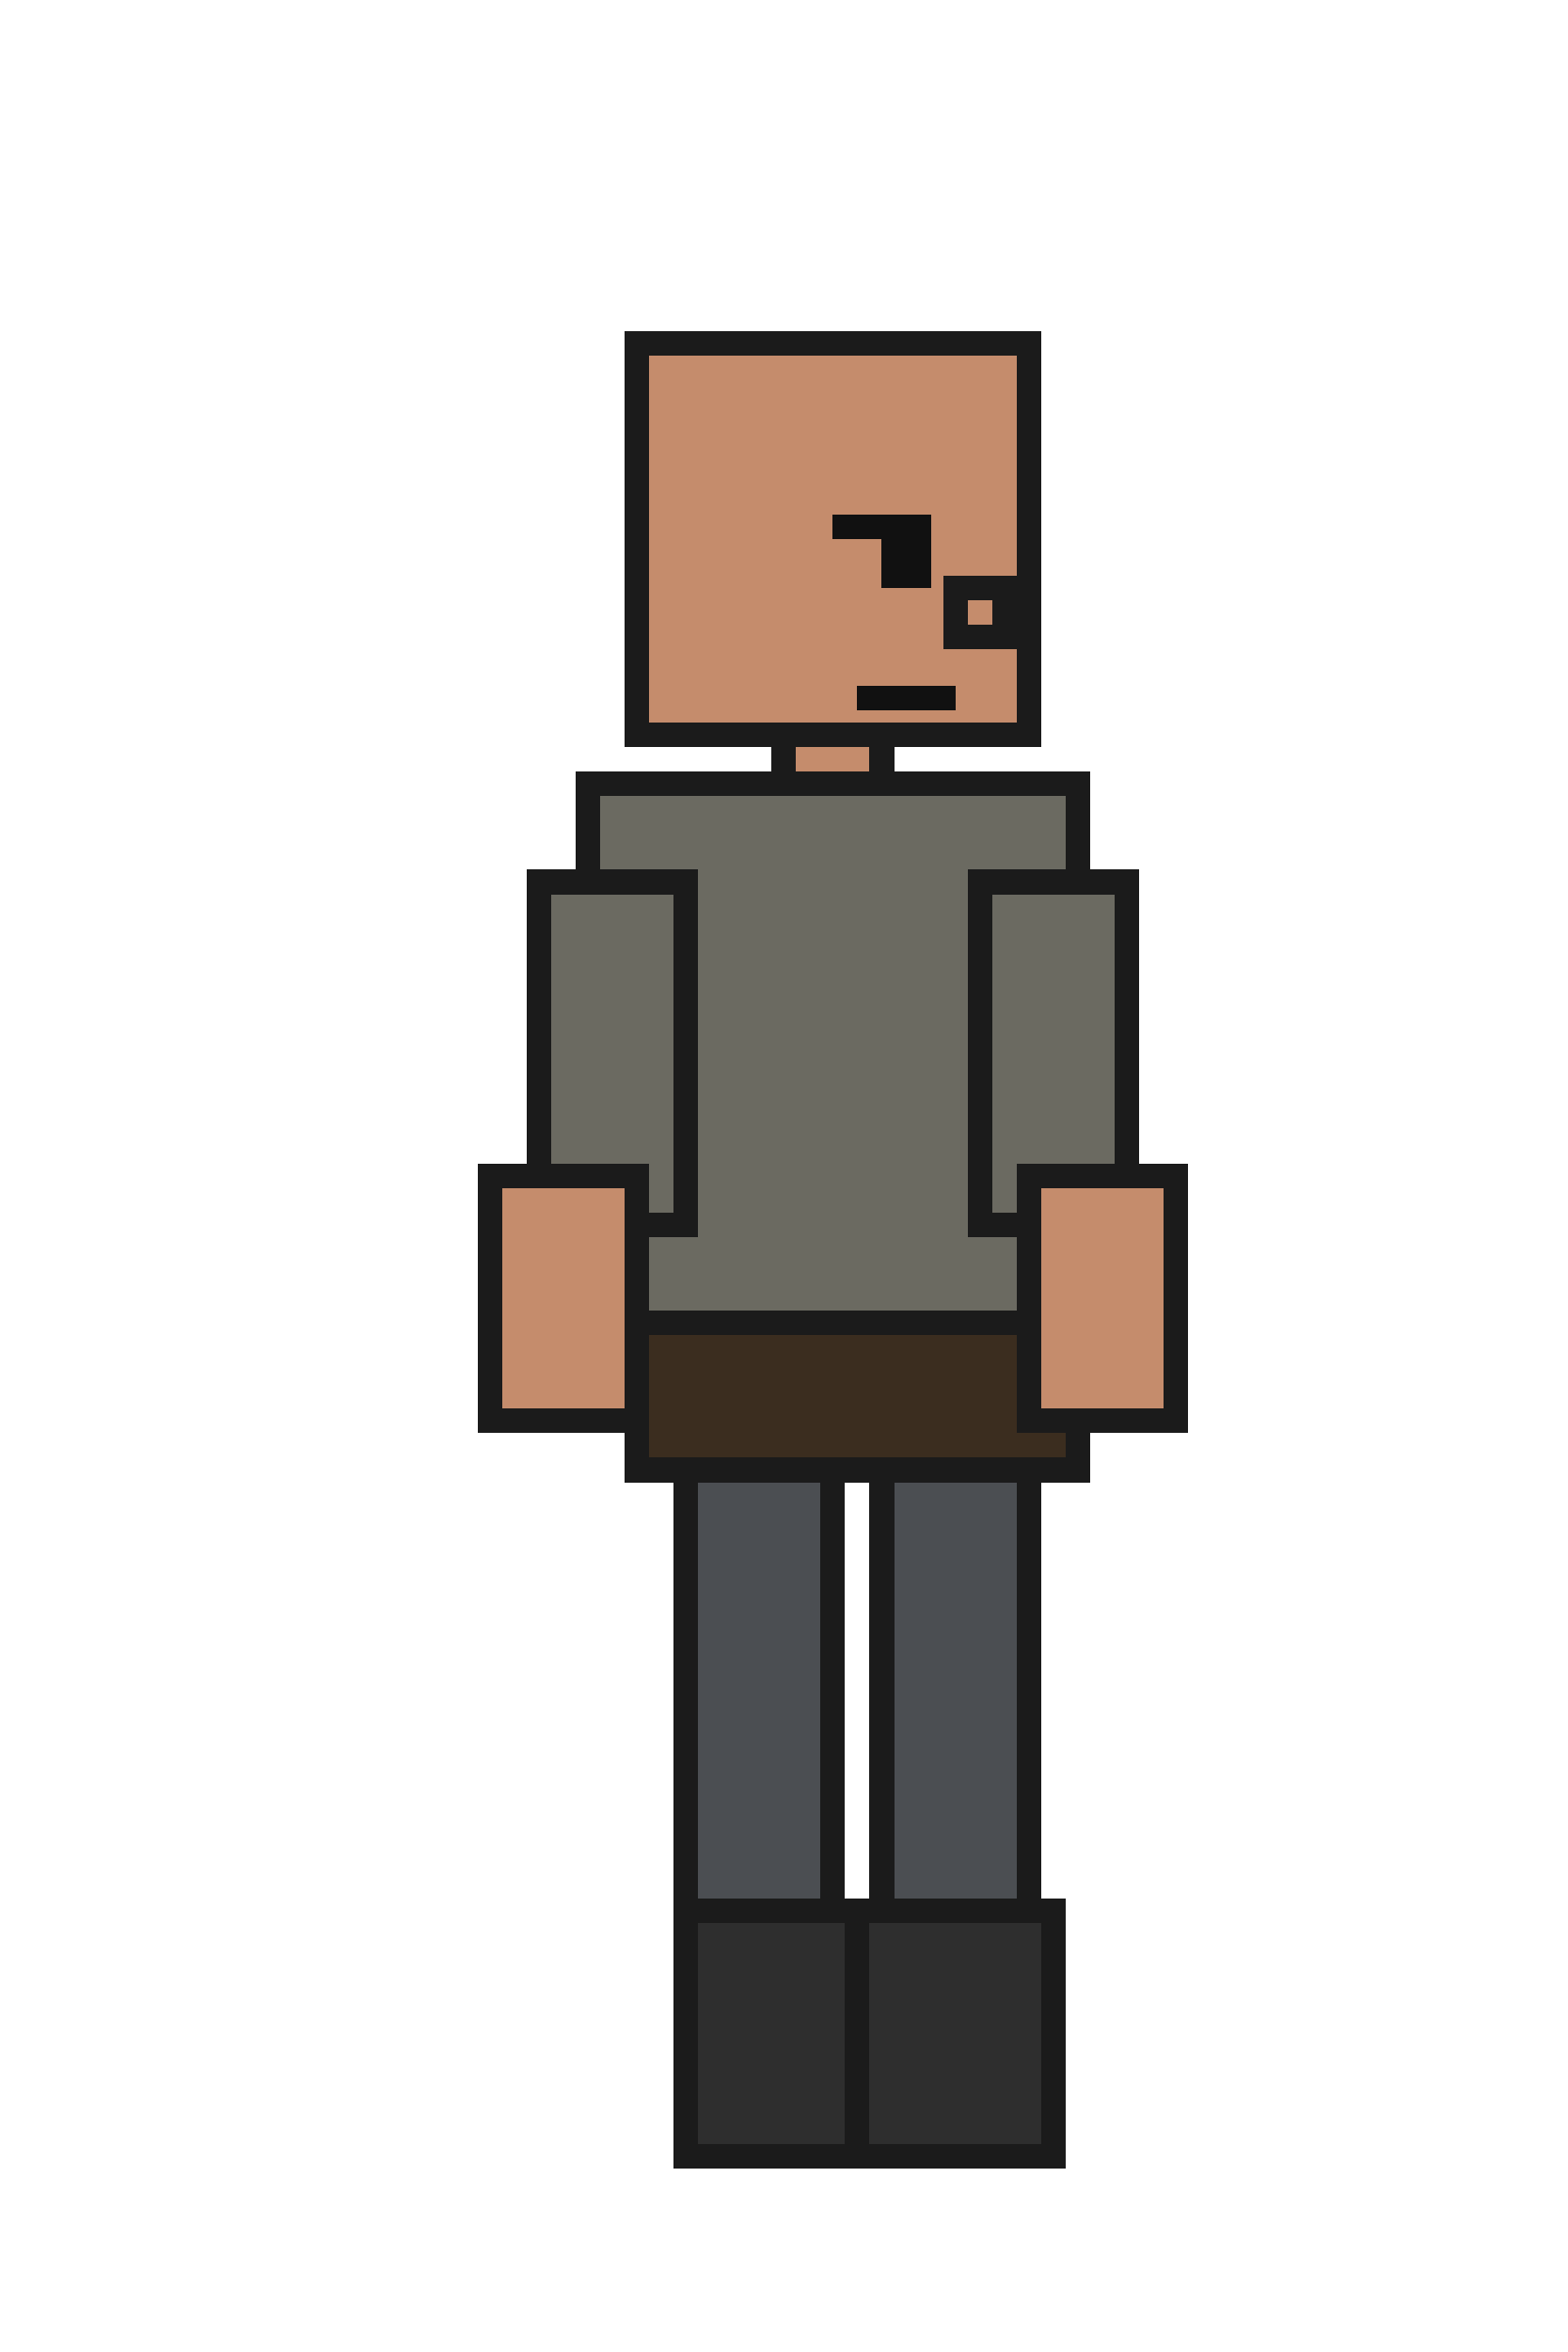
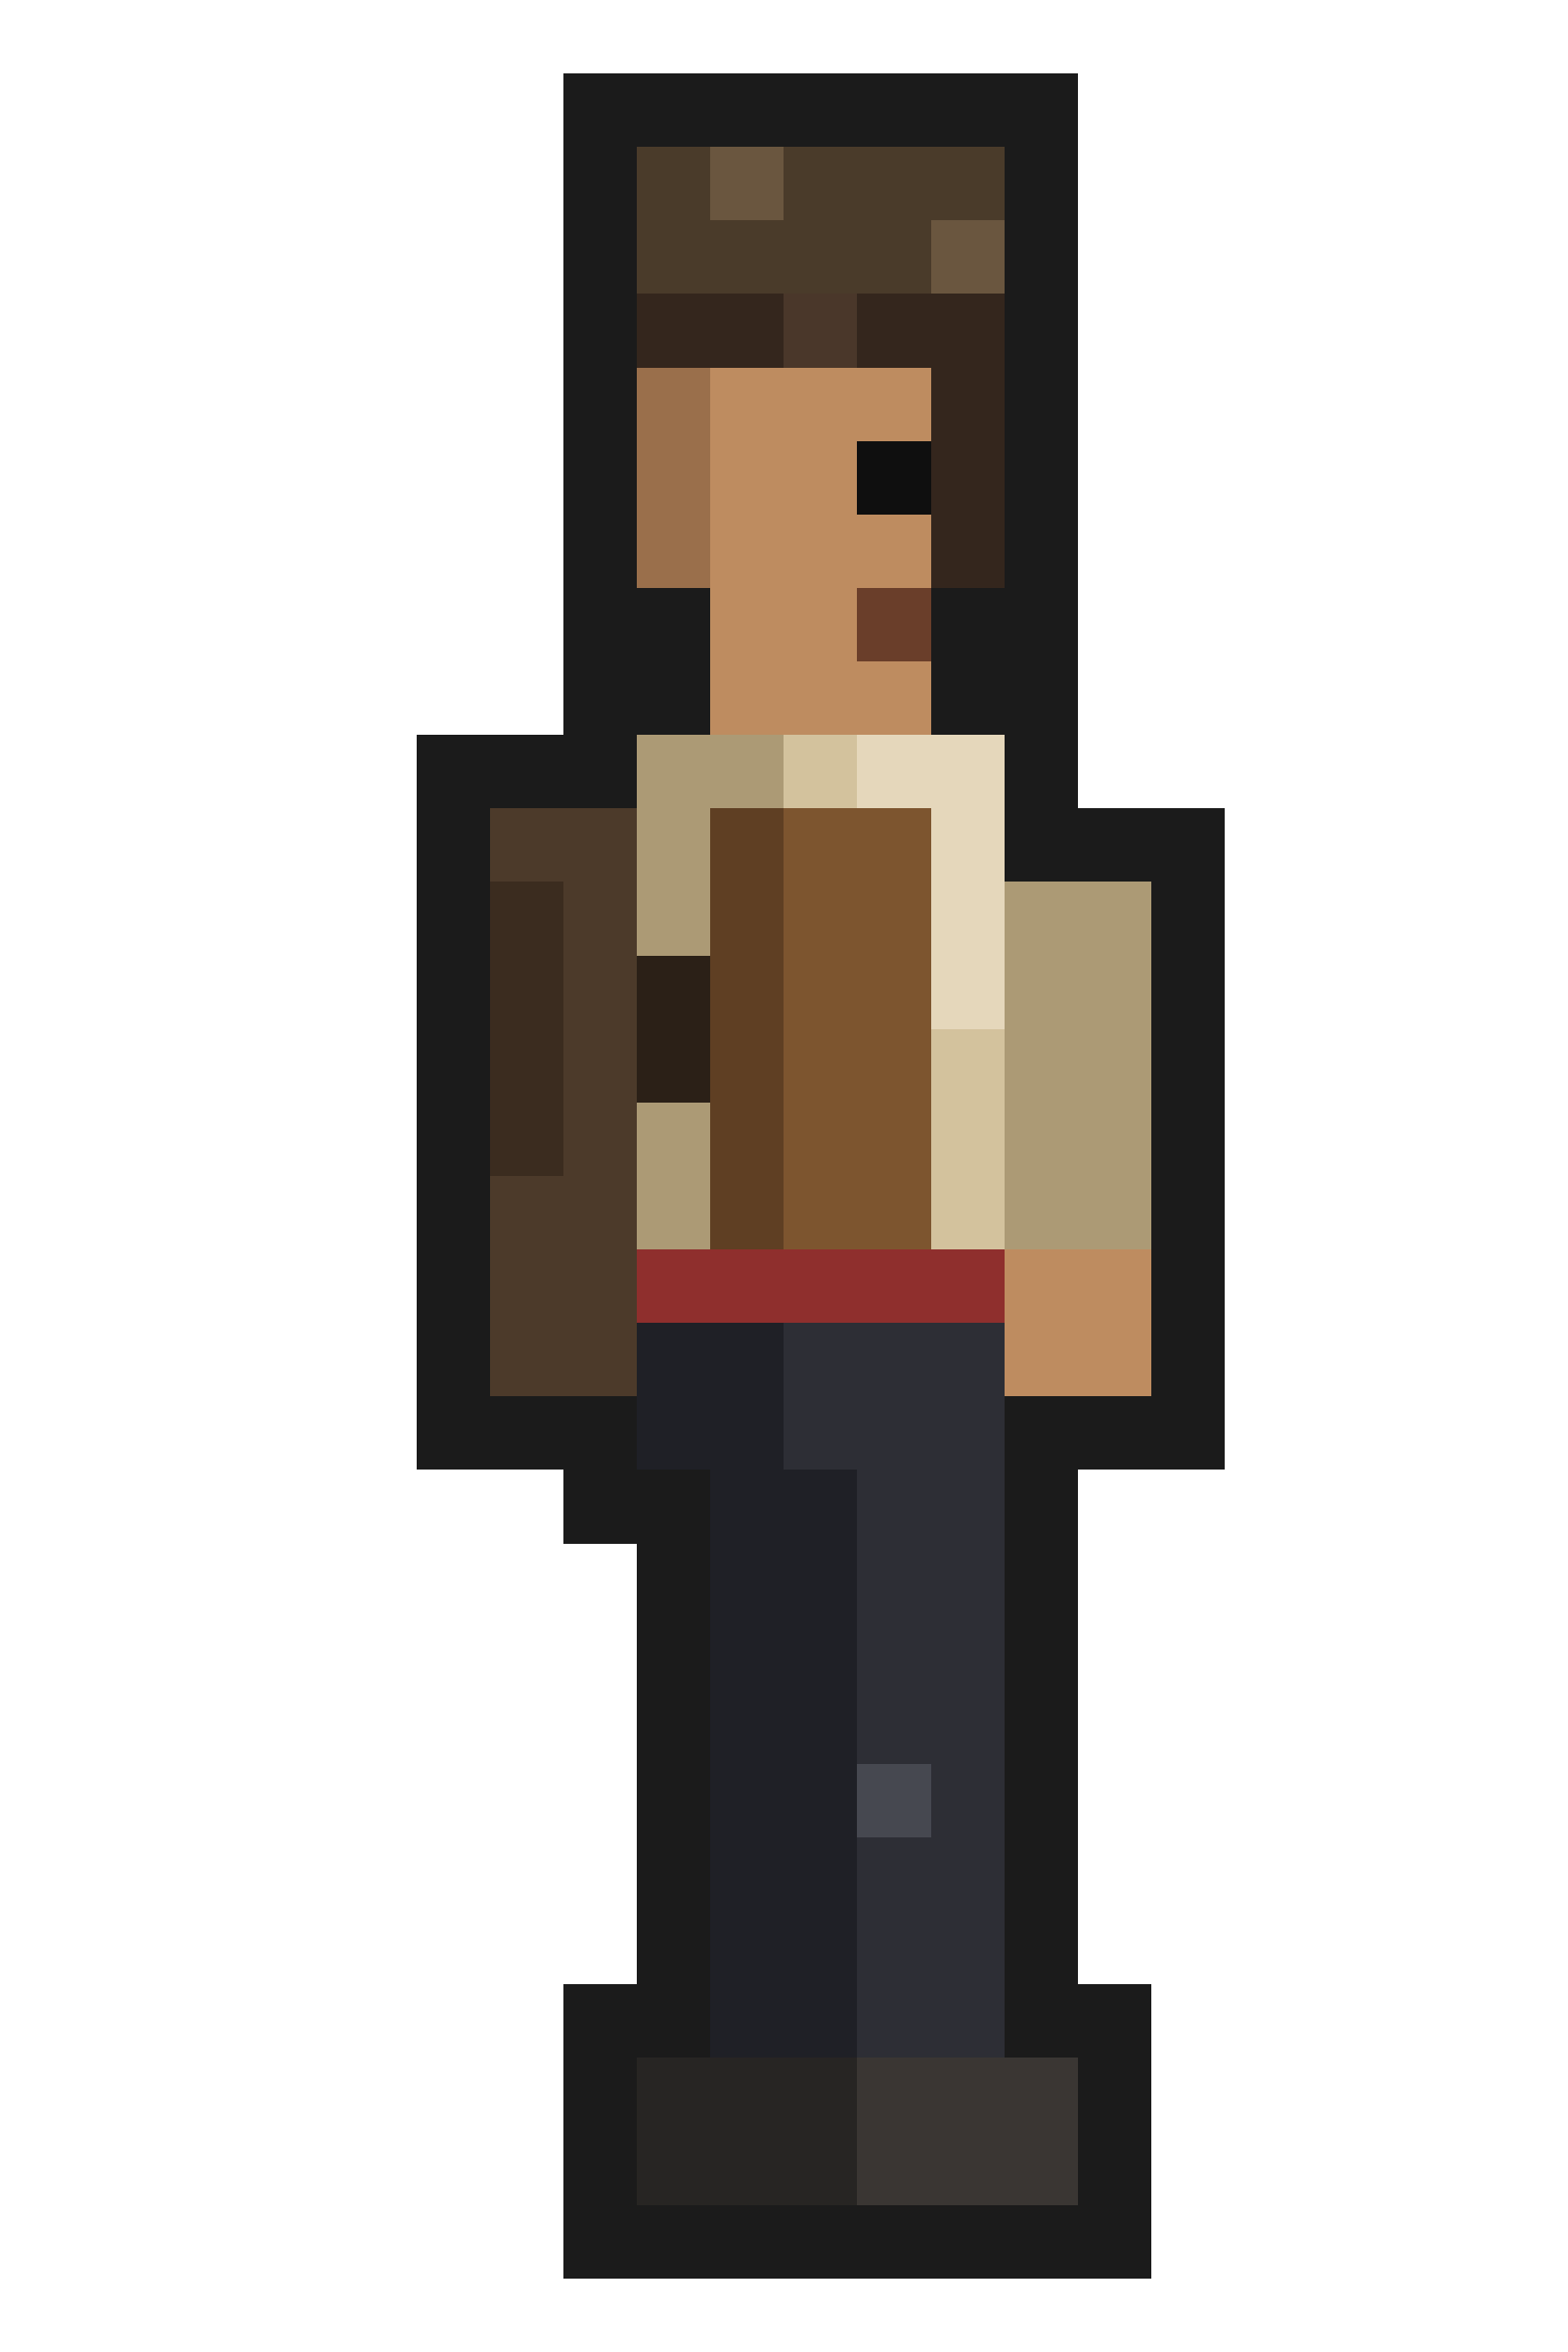
<svg xmlns="http://www.w3.org/2000/svg" width="64" height="96" viewBox="0 0 64 96" shape-rendering="crispEdges">
-   <g stroke-linejoin="miter" stroke-linecap="butt">
-     <rect x="28" y="60" width="6" height="18" fill="#4B4E52" stroke="#1b1b1b" stroke-width="1" shape-rendering="crispEdges" />
-     <rect x="28" y="78" width="7" height="10" fill="#2E2E2E" stroke="#1b1b1b" stroke-width="1" shape-rendering="crispEdges" />
-     <rect x="36" y="60" width="6" height="18" fill="#4B4E52" stroke="#1b1b1b" stroke-width="1" shape-rendering="crispEdges" />
-     <rect x="35" y="78" width="8" height="10" fill="#2E2E2E" stroke="#1b1b1b" stroke-width="1" shape-rendering="crispEdges" />
-     <rect x="24" y="32" width="20" height="22" fill="#6B6A61" stroke="#1b1b1b" stroke-width="1" shape-rendering="crispEdges" />
-     <rect x="26" y="54" width="18" height="6" fill="#3B2D1F" stroke="#1b1b1b" stroke-width="1" shape-rendering="crispEdges" />
-     <rect x="22" y="36" width="6" height="14" fill="#6B6A61" stroke="#1b1b1b" stroke-width="1" shape-rendering="crispEdges" />
-     <rect x="20" y="48" width="6" height="10" fill="#C58C6C" stroke="#1b1b1b" stroke-width="1" shape-rendering="crispEdges" />
-     <rect x="40" y="36" width="6" height="14" fill="#6B6A61" stroke="#1b1b1b" stroke-width="1" shape-rendering="crispEdges" />
-     <rect x="42" y="48" width="6" height="10" fill="#C58C6C" stroke="#1b1b1b" stroke-width="1" shape-rendering="crispEdges" />
-     <rect x="26" y="14" width="16" height="16" fill="#C58C6C" stroke="#1b1b1b" stroke-width="1" shape-rendering="crispEdges" />
-     <rect x="32" y="30" width="4" height="2" fill="#C58C6C" stroke="#1b1b1b" stroke-width="1" shape-rendering="crispEdges" />
-     <rect x="36" y="22" width="2" height="2" fill="#111111" stroke="none" stroke-width="1" shape-rendering="crispEdges" />
-     <rect x="34" y="21" width="4" height="1" fill="#111111" stroke="none" stroke-width="1" shape-rendering="crispEdges" />
-     <rect x="39" y="24" width="2" height="2" fill="#C58C6C" stroke="#1b1b1b" stroke-width="1" shape-rendering="crispEdges" />
-     <rect x="35" y="28" width="4" height="1" fill="#111111" stroke="none" stroke-width="1" shape-rendering="crispEdges" />
+   <g>
+     <rect x="23" y="3" width="3" height="3" fill="#1b1b1b" />
+     <rect x="26" y="3" width="3" height="3" fill="#1b1b1b" />
+     <rect x="29" y="3" width="3" height="3" fill="#1b1b1b" />
+     <rect x="23" y="6" width="3" height="3" fill="#1b1b1b" />
+     <rect x="23" y="9" width="3" height="3" fill="#1b1b1b" />
+     <rect x="32" y="3" width="3" height="3" fill="#1b1b1b" />
+     <rect x="35" y="3" width="3" height="3" fill="#1b1b1b" />
+     <rect x="38" y="3" width="3" height="3" fill="#1b1b1b" />
+     <rect x="41" y="3" width="3" height="3" fill="#1b1b1b" />
+     <rect x="41" y="6" width="3" height="3" fill="#1b1b1b" />
+     <rect x="41" y="9" width="3" height="3" fill="#1b1b1b" />
+     <rect x="23" y="12" width="3" height="3" fill="#1b1b1b" />
+     <rect x="41" y="12" width="3" height="3" fill="#1b1b1b" />
+     <rect x="23" y="15" width="3" height="3" fill="#1b1b1b" />
+     <rect x="41" y="15" width="3" height="3" fill="#1b1b1b" />
+     <rect x="23" y="18" width="3" height="3" fill="#1b1b1b" />
+     <rect x="41" y="18" width="3" height="3" fill="#1b1b1b" />
+     <rect x="23" y="21" width="3" height="3" fill="#1b1b1b" />
+     <rect x="41" y="21" width="3" height="3" fill="#1b1b1b" />
+     <rect x="23" y="24" width="3" height="3" fill="#1b1b1b" />
+     <rect x="26" y="24" width="3" height="3" fill="#1b1b1b" />
+     <rect x="38" y="24" width="3" height="3" fill="#1b1b1b" />
+     <rect x="41" y="24" width="3" height="3" fill="#1b1b1b" />
+     <rect x="26" y="27" width="3" height="3" fill="#1b1b1b" />
+     <rect x="38" y="27" width="3" height="3" fill="#1b1b1b" />
+     <rect x="23" y="27" width="3" height="3" fill="#1b1b1b" />
+     <rect x="23" y="30" width="3" height="3" fill="#1b1b1b" />
+     <rect x="41" y="27" width="3" height="3" fill="#1b1b1b" />
+     <rect x="41" y="30" width="3" height="3" fill="#1b1b1b" />
+     <rect x="41" y="33" width="3" height="3" fill="#1b1b1b" />
+     <rect x="17" y="30" width="3" height="3" fill="#1b1b1b" />
+     <rect x="20" y="30" width="3" height="3" fill="#1b1b1b" />
+     <rect x="17" y="33" width="3" height="3" fill="#1b1b1b" />
+     <rect x="17" y="36" width="3" height="3" fill="#1b1b1b" />
+     <rect x="17" y="39" width="3" height="3" fill="#1b1b1b" />
+     <rect x="44" y="33" width="3" height="3" fill="#1b1b1b" />
+     <rect x="47" y="33" width="3" height="3" fill="#1b1b1b" />
+     <rect x="47" y="36" width="3" height="3" fill="#1b1b1b" />
+     <rect x="47" y="39" width="3" height="3" fill="#1b1b1b" />
+     <rect x="17" y="42" width="3" height="3" fill="#1b1b1b" />
+     <rect x="47" y="42" width="3" height="3" fill="#1b1b1b" />
+     <rect x="17" y="45" width="3" height="3" fill="#1b1b1b" />
+     <rect x="47" y="45" width="3" height="3" fill="#1b1b1b" />
+     <rect x="17" y="48" width="3" height="3" fill="#1b1b1b" />
+     <rect x="47" y="48" width="3" height="3" fill="#1b1b1b" />
+     <rect x="17" y="51" width="3" height="3" fill="#1b1b1b" />
+     <rect x="47" y="51" width="3" height="3" fill="#1b1b1b" />
+     <rect x="17" y="54" width="3" height="3" fill="#1b1b1b" />
+     <rect x="47" y="54" width="3" height="3" fill="#1b1b1b" />
+     <rect x="17" y="57" width="3" height="3" fill="#1b1b1b" />
+     <rect x="20" y="57" width="3" height="3" fill="#1b1b1b" />
+     <rect x="23" y="57" width="3" height="3" fill="#1b1b1b" />
+     <rect x="41" y="57" width="3" height="3" fill="#1b1b1b" />
+     <rect x="44" y="57" width="3" height="3" fill="#1b1b1b" />
+     <rect x="47" y="57" width="3" height="3" fill="#1b1b1b" />
+     <rect x="23" y="60" width="3" height="3" fill="#1b1b1b" />
+     <rect x="26" y="60" width="3" height="3" fill="#1b1b1b" />
+     <rect x="41" y="60" width="3" height="3" fill="#1b1b1b" />
+     <rect x="26" y="63" width="3" height="3" fill="#1b1b1b" />
+     <rect x="41" y="63" width="3" height="3" fill="#1b1b1b" />
+     <rect x="26" y="66" width="3" height="3" fill="#1b1b1b" />
+     <rect x="41" y="66" width="3" height="3" fill="#1b1b1b" />
+     <rect x="26" y="69" width="3" height="3" fill="#1b1b1b" />
+     <rect x="41" y="69" width="3" height="3" fill="#1b1b1b" />
+     <rect x="26" y="72" width="3" height="3" fill="#1b1b1b" />
+     <rect x="41" y="72" width="3" height="3" fill="#1b1b1b" />
+     <rect x="26" y="75" width="3" height="3" fill="#1b1b1b" />
+     <rect x="41" y="75" width="3" height="3" fill="#1b1b1b" />
+     <rect x="26" y="78" width="3" height="3" fill="#1b1b1b" />
+     <rect x="41" y="78" width="3" height="3" fill="#1b1b1b" />
+     <rect x="26" y="81" width="3" height="3" fill="#1b1b1b" />
+     <rect x="41" y="81" width="3" height="3" fill="#1b1b1b" />
+     <rect x="23" y="81" width="3" height="3" fill="#1b1b1b" />
+     <rect x="23" y="84" width="3" height="3" fill="#1b1b1b" />
+     <rect x="23" y="87" width="3" height="3" fill="#1b1b1b" />
+     <rect x="44" y="81" width="3" height="3" fill="#1b1b1b" />
+     <rect x="44" y="84" width="3" height="3" fill="#1b1b1b" />
+     <rect x="44" y="87" width="3" height="3" fill="#1b1b1b" />
+     <rect x="23" y="90" width="3" height="3" fill="#1b1b1b" />
+     <rect x="26" y="90" width="3" height="3" fill="#1b1b1b" />
+     <rect x="29" y="90" width="3" height="3" fill="#1b1b1b" />
+     <rect x="32" y="90" width="3" height="3" fill="#1b1b1b" />
+     <rect x="35" y="90" width="3" height="3" fill="#1b1b1b" />
+     <rect x="38" y="90" width="3" height="3" fill="#1b1b1b" />
+     <rect x="41" y="90" width="3" height="3" fill="#1b1b1b" />
+     <rect x="44" y="90" width="3" height="3" fill="#1b1b1b" />
+     <rect x="26" y="6" width="3" height="3" fill="#4a3b2a" />
+     <rect x="29" y="6" width="3" height="3" fill="#6a563f" />
+     <rect x="32" y="6" width="3" height="3" fill="#4a3b2a" />
+     <rect x="35" y="6" width="3" height="3" fill="#4a3b2a" />
+     <rect x="38" y="6" width="3" height="3" fill="#4a3b2a" />
+     <rect x="26" y="9" width="3" height="3" fill="#4a3b2a" />
+     <rect x="29" y="9" width="3" height="3" fill="#4a3b2a" />
+     <rect x="32" y="9" width="3" height="3" fill="#4a3b2a" />
+     <rect x="35" y="9" width="3" height="3" fill="#4a3b2a" />
+     <rect x="38" y="9" width="3" height="3" fill="#6a563f" />
+     <rect x="26" y="12" width="3" height="3" fill="#34261d" />
+     <rect x="29" y="12" width="3" height="3" fill="#34261d" />
+     <rect x="32" y="12" width="3" height="3" fill="#4a372a" />
+     <rect x="35" y="12" width="3" height="3" fill="#34261d" />
+     <rect x="38" y="12" width="3" height="3" fill="#34261d" />
+     <rect x="26" y="15" width="3" height="3" fill="#9a6f4b" />
+     <rect x="29" y="15" width="3" height="3" fill="#be8c60" />
+     <rect x="32" y="15" width="3" height="3" fill="#be8c60" />
+     <rect x="35" y="15" width="3" height="3" fill="#be8c60" />
+     <rect x="38" y="15" width="3" height="3" fill="#34261d" />
+     <rect x="26" y="18" width="3" height="3" fill="#9a6f4b" />
+     <rect x="29" y="18" width="3" height="3" fill="#be8c60" />
+     <rect x="32" y="18" width="3" height="3" fill="#be8c60" />
+     <rect x="35" y="18" width="3" height="3" fill="#0f0f0f" />
+     <rect x="38" y="18" width="3" height="3" fill="#34261d" />
+     <rect x="26" y="21" width="3" height="3" fill="#9a6f4b" />
+     <rect x="29" y="21" width="3" height="3" fill="#be8c60" />
+     <rect x="32" y="21" width="3" height="3" fill="#be8c60" />
+     <rect x="35" y="21" width="3" height="3" fill="#be8c60" />
+     <rect x="38" y="21" width="3" height="3" fill="#34261d" />
+     <rect x="29" y="24" width="3" height="3" fill="#be8c60" />
+     <rect x="32" y="24" width="3" height="3" fill="#be8c60" />
+     <rect x="35" y="24" width="3" height="3" fill="#6a3e2a" />
+     <rect x="29" y="27" width="3" height="3" fill="#be8c60" />
+     <rect x="32" y="27" width="3" height="3" fill="#be8c60" />
+     <rect x="35" y="27" width="3" height="3" fill="#be8c60" />
+     <rect x="26" y="30" width="3" height="3" fill="#ac9a75" />
+     <rect x="29" y="30" width="3" height="3" fill="#ac9a75" />
+     <rect x="32" y="30" width="3" height="3" fill="#d3c29d" />
+     <rect x="35" y="30" width="3" height="3" fill="#e5d7bb" />
+     <rect x="38" y="30" width="3" height="3" fill="#e5d7bb" />
+     <rect x="20" y="33" width="3" height="3" fill="#4c3a2a" />
+     <rect x="23" y="33" width="3" height="3" fill="#4c3a2a" />
+     <rect x="26" y="33" width="3" height="3" fill="#ac9a75" />
+     <rect x="29" y="33" width="3" height="3" fill="#5f3f23" />
+     <rect x="32" y="33" width="3" height="3" fill="#7d552f" />
+     <rect x="35" y="33" width="3" height="3" fill="#7d552f" />
+     <rect x="38" y="33" width="3" height="3" fill="#e5d7bb" />
+     <rect x="20" y="36" width="3" height="3" fill="#3b2c1f" />
+     <rect x="23" y="36" width="3" height="3" fill="#4c3a2a" />
+     <rect x="26" y="36" width="3" height="3" fill="#ac9a75" />
+     <rect x="29" y="36" width="3" height="3" fill="#5f3f23" />
+     <rect x="32" y="36" width="3" height="3" fill="#7d552f" />
+     <rect x="35" y="36" width="3" height="3" fill="#7d552f" />
+     <rect x="38" y="36" width="3" height="3" fill="#e5d7bb" />
+     <rect x="41" y="36" width="3" height="3" fill="#ac9a75" />
+     <rect x="44" y="36" width="3" height="3" fill="#ac9a75" />
+     <rect x="20" y="39" width="3" height="3" fill="#3b2c1f" />
+     <rect x="23" y="39" width="3" height="3" fill="#4c3a2a" />
+     <rect x="26" y="39" width="3" height="3" fill="#2b2017" />
+     <rect x="29" y="39" width="3" height="3" fill="#5f3f23" />
+     <rect x="32" y="39" width="3" height="3" fill="#7d552f" />
+     <rect x="35" y="39" width="3" height="3" fill="#7d552f" />
+     <rect x="38" y="39" width="3" height="3" fill="#e5d7bb" />
+     <rect x="41" y="39" width="3" height="3" fill="#ac9a75" />
+     <rect x="44" y="39" width="3" height="3" fill="#ac9a75" />
+     <rect x="20" y="42" width="3" height="3" fill="#3b2c1f" />
+     <rect x="23" y="42" width="3" height="3" fill="#4c3a2a" />
+     <rect x="26" y="42" width="3" height="3" fill="#2b2017" />
+     <rect x="29" y="42" width="3" height="3" fill="#5f3f23" />
+     <rect x="32" y="42" width="3" height="3" fill="#7d552f" />
+     <rect x="35" y="42" width="3" height="3" fill="#7d552f" />
+     <rect x="38" y="42" width="3" height="3" fill="#d3c29d" />
+     <rect x="41" y="42" width="3" height="3" fill="#ac9a75" />
+     <rect x="44" y="42" width="3" height="3" fill="#ac9a75" />
+     <rect x="20" y="45" width="3" height="3" fill="#3b2c1f" />
+     <rect x="23" y="45" width="3" height="3" fill="#4c3a2a" />
+     <rect x="26" y="45" width="3" height="3" fill="#ac9a75" />
+     <rect x="29" y="45" width="3" height="3" fill="#5f3f23" />
+     <rect x="32" y="45" width="3" height="3" fill="#7d552f" />
+     <rect x="35" y="45" width="3" height="3" fill="#7d552f" />
+     <rect x="38" y="45" width="3" height="3" fill="#d3c29d" />
+     <rect x="41" y="45" width="3" height="3" fill="#ac9a75" />
+     <rect x="44" y="45" width="3" height="3" fill="#ac9a75" />
+     <rect x="20" y="48" width="3" height="3" fill="#4c3a2a" />
+     <rect x="23" y="48" width="3" height="3" fill="#4c3a2a" />
+     <rect x="26" y="48" width="3" height="3" fill="#ac9a75" />
+     <rect x="29" y="48" width="3" height="3" fill="#5f3f23" />
+     <rect x="32" y="48" width="3" height="3" fill="#7d552f" />
+     <rect x="35" y="48" width="3" height="3" fill="#7d552f" />
+     <rect x="38" y="48" width="3" height="3" fill="#d3c29d" />
+     <rect x="41" y="48" width="3" height="3" fill="#ac9a75" />
+     <rect x="44" y="48" width="3" height="3" fill="#ac9a75" />
+     <rect x="20" y="51" width="3" height="3" fill="#4c3a2a" />
+     <rect x="23" y="51" width="3" height="3" fill="#4c3a2a" />
+     <rect x="26" y="51" width="3" height="3" fill="#8f2f2d" />
+     <rect x="29" y="51" width="3" height="3" fill="#8f2f2d" />
+     <rect x="32" y="51" width="3" height="3" fill="#8f2f2d" />
+     <rect x="35" y="51" width="3" height="3" fill="#8f2f2d" />
+     <rect x="38" y="51" width="3" height="3" fill="#8f2f2d" />
+     <rect x="41" y="51" width="3" height="3" fill="#be8c60" />
+     <rect x="44" y="51" width="3" height="3" fill="#be8c60" />
+     <rect x="20" y="54" width="3" height="3" fill="#4c3a2a" />
+     <rect x="23" y="54" width="3" height="3" fill="#4c3a2a" />
+     <rect x="26" y="54" width="3" height="3" fill="#1f2026" />
+     <rect x="29" y="54" width="3" height="3" fill="#1f2026" />
+     <rect x="32" y="54" width="3" height="3" fill="#2d2e35" />
+     <rect x="35" y="54" width="3" height="3" fill="#2d2e35" />
+     <rect x="38" y="54" width="3" height="3" fill="#2d2e35" />
+     <rect x="41" y="54" width="3" height="3" fill="#be8c60" />
+     <rect x="44" y="54" width="3" height="3" fill="#be8c60" />
+     <rect x="26" y="57" width="3" height="3" fill="#1f2026" />
+     <rect x="29" y="57" width="3" height="3" fill="#1f2026" />
+     <rect x="32" y="57" width="3" height="3" fill="#2d2e35" />
+     <rect x="35" y="57" width="3" height="3" fill="#2d2e35" />
+     <rect x="38" y="57" width="3" height="3" fill="#2d2e35" />
+     <rect x="29" y="60" width="3" height="3" fill="#1f2026" />
+     <rect x="32" y="60" width="3" height="3" fill="#1f2026" />
+     <rect x="35" y="60" width="3" height="3" fill="#2d2e35" />
+     <rect x="38" y="60" width="3" height="3" fill="#2d2e35" />
+     <rect x="29" y="63" width="3" height="3" fill="#1f2026" />
+     <rect x="32" y="63" width="3" height="3" fill="#1f2026" />
+     <rect x="35" y="63" width="3" height="3" fill="#2d2e35" />
+     <rect x="38" y="63" width="3" height="3" fill="#2d2e35" />
+     <rect x="29" y="66" width="3" height="3" fill="#1f2026" />
+     <rect x="32" y="66" width="3" height="3" fill="#1f2026" />
+     <rect x="35" y="66" width="3" height="3" fill="#2d2e35" />
+     <rect x="38" y="66" width="3" height="3" fill="#2d2e35" />
+     <rect x="29" y="69" width="3" height="3" fill="#1f2026" />
+     <rect x="32" y="69" width="3" height="3" fill="#1f2026" />
+     <rect x="35" y="69" width="3" height="3" fill="#2d2e35" />
+     <rect x="38" y="69" width="3" height="3" fill="#2d2e35" />
+     <rect x="29" y="72" width="3" height="3" fill="#1f2026" />
+     <rect x="32" y="72" width="3" height="3" fill="#1f2026" />
+     <rect x="35" y="72" width="3" height="3" fill="#464850" />
+     <rect x="38" y="72" width="3" height="3" fill="#2d2e35" />
+     <rect x="29" y="75" width="3" height="3" fill="#1f2026" />
+     <rect x="32" y="75" width="3" height="3" fill="#1f2026" />
+     <rect x="35" y="75" width="3" height="3" fill="#2d2e35" />
+     <rect x="38" y="75" width="3" height="3" fill="#2d2e35" />
+     <rect x="29" y="78" width="3" height="3" fill="#1f2026" />
+     <rect x="32" y="78" width="3" height="3" fill="#1f2026" />
+     <rect x="35" y="78" width="3" height="3" fill="#2d2e35" />
+     <rect x="38" y="78" width="3" height="3" fill="#2d2e35" />
+     <rect x="29" y="81" width="3" height="3" fill="#1f2026" />
+     <rect x="32" y="81" width="3" height="3" fill="#1f2026" />
+     <rect x="35" y="81" width="3" height="3" fill="#2d2e35" />
+     <rect x="38" y="81" width="3" height="3" fill="#2d2e35" />
+     <rect x="26" y="84" width="3" height="3" fill="#272523" />
+     <rect x="29" y="84" width="3" height="3" fill="#272523" />
+     <rect x="32" y="84" width="3" height="3" fill="#272523" />
+     <rect x="35" y="84" width="3" height="3" fill="#3a3633" />
+     <rect x="38" y="84" width="3" height="3" fill="#3a3633" />
+     <rect x="41" y="84" width="3" height="3" fill="#3a3633" />
+     <rect x="26" y="87" width="3" height="3" fill="#272523" />
+     <rect x="29" y="87" width="3" height="3" fill="#272523" />
+     <rect x="32" y="87" width="3" height="3" fill="#272523" />
+     <rect x="35" y="87" width="3" height="3" fill="#3a3633" />
+     <rect x="38" y="87" width="3" height="3" fill="#3a3633" />
+     <rect x="41" y="87" width="3" height="3" fill="#3a3633" />
  </g>
</svg>
